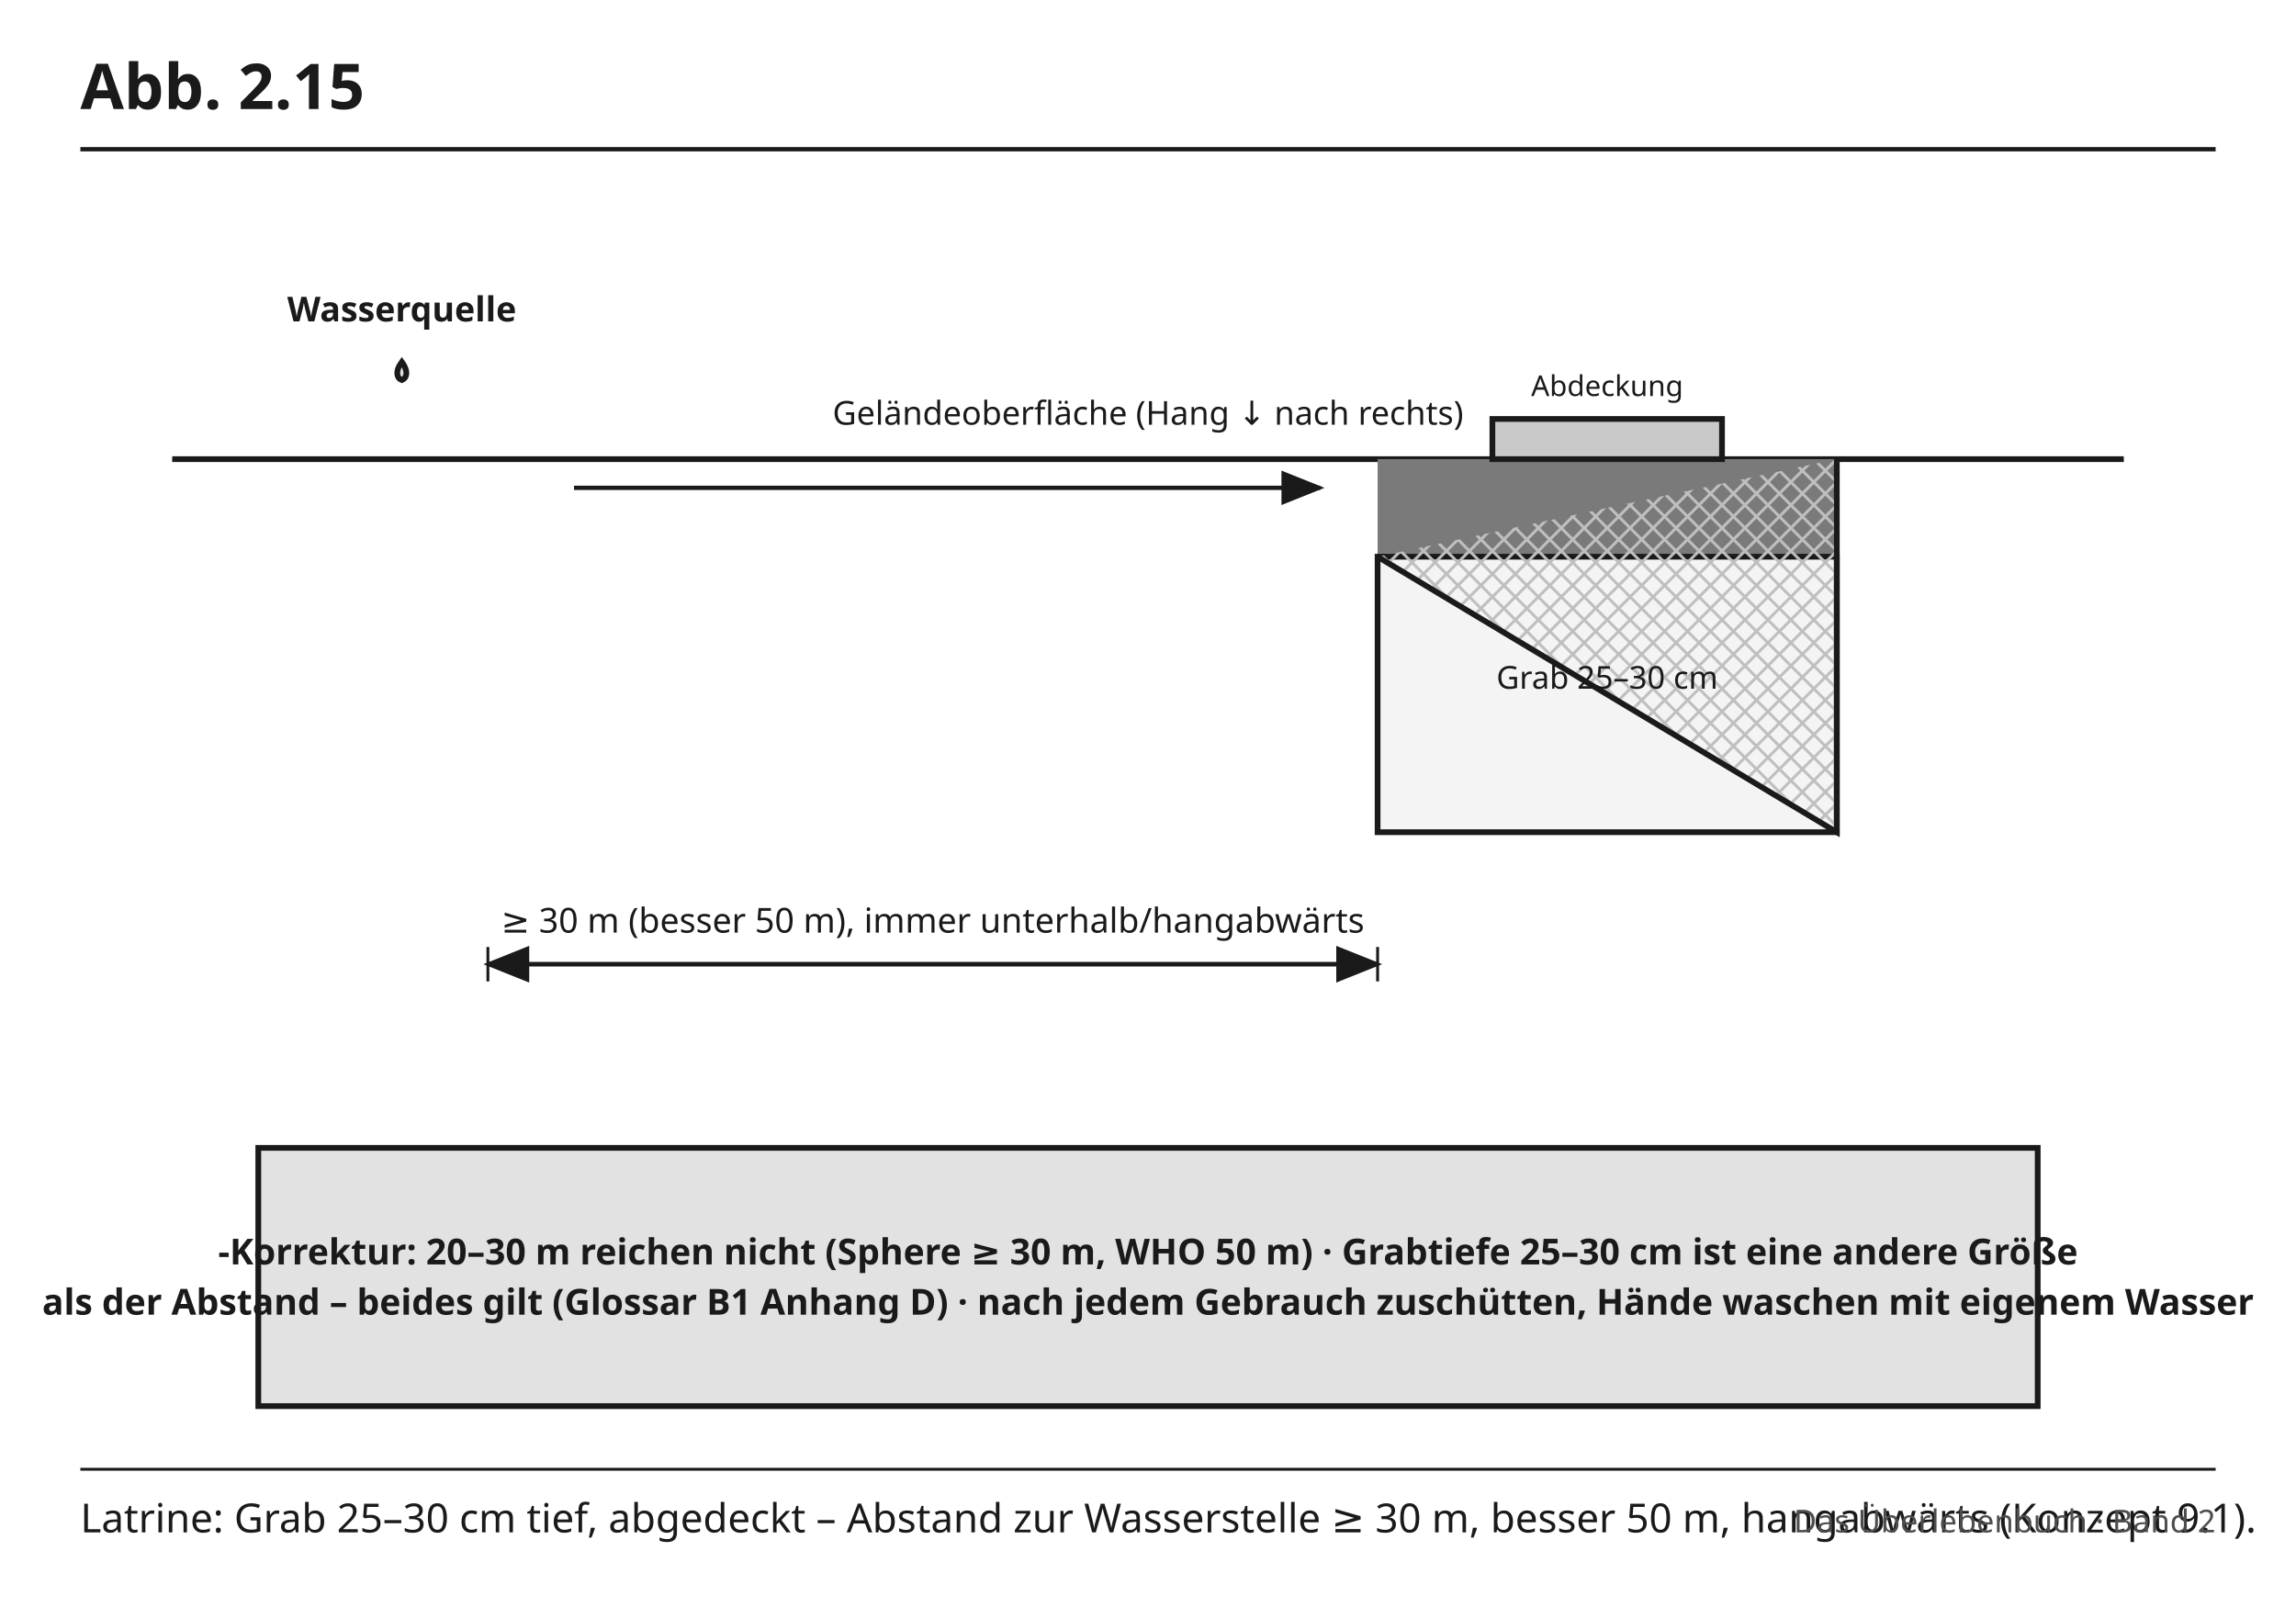
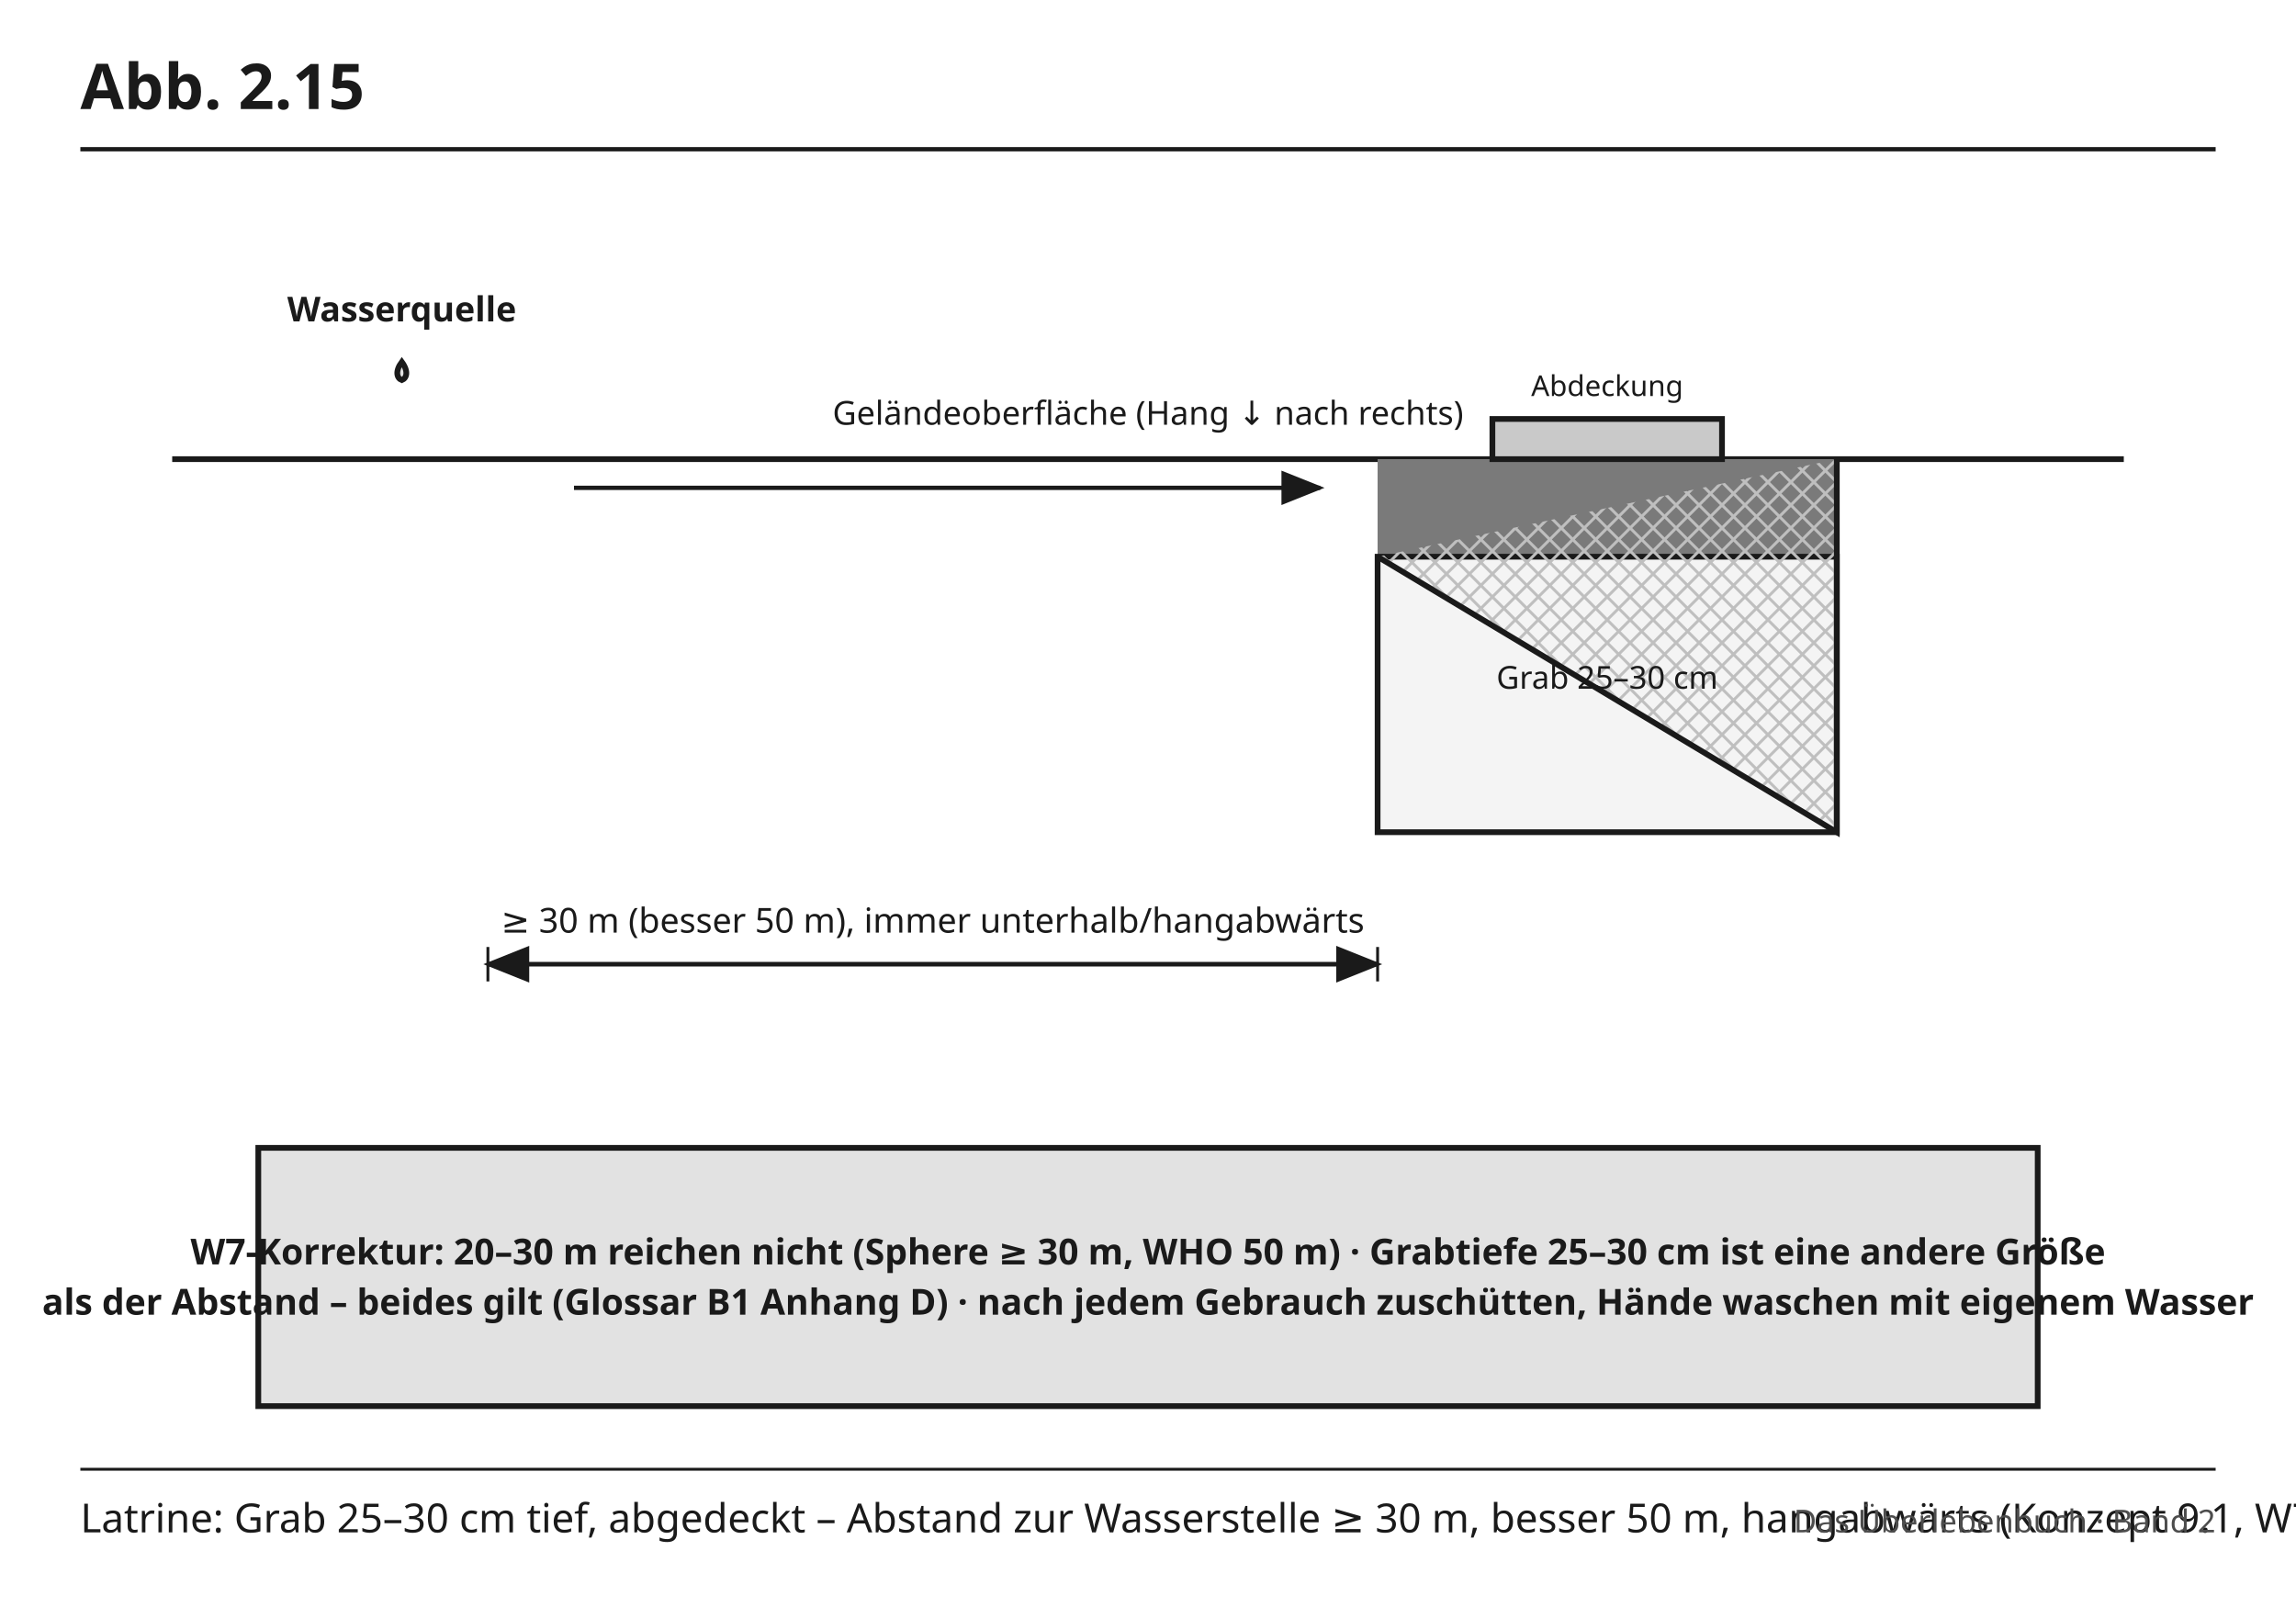
- <svg xmlns="http://www.w3.org/2000/svg" viewBox="0 0 800 560" role="img" aria-label="Abb. 2.15 – Latrine: Grab 25–30 cm tief, abgedeckt – Abstand zur Wasserstelle ≥ 30 m, besser 50 m, hangabwärts (Konzept 9.1).">
+ <svg xmlns="http://www.w3.org/2000/svg" viewBox="0 0 800 560" role="img" aria-label="Abb. 2.15 – Latrine: Grab 25–30 cm tief, abgedeckt – Abstand zur Wasserstelle ≥ 30 m, besser 50 m, hangabwärts (Konzept 9.1, W7).">
  <defs>
    <marker id="ah" markerWidth="10" markerHeight="8" refX="9" refY="4" orient="auto">
      <path d="M0 0 L10 4 L0 8 z" fill="#1a1a1a" />
    </marker>
    <marker id="ahs" markerWidth="10" markerHeight="8" refX="1" refY="4" orient="auto">
      <path d="M10 0 L0 4 L10 8 z" fill="#1a1a1a" />
    </marker>
    <pattern id="hatch" width="8" height="8" patternTransform="rotate(45)" patternUnits="userSpaceOnUse">
      <line x1="0" y1="0" x2="0" y2="8" stroke="#8c8c8c" stroke-width="1.6" />
    </pattern>
    <pattern id="cross" width="8" height="8" patternUnits="userSpaceOnUse">
      <path d="M0 0 L8 8 M8 0 L0 8" stroke="#bfbfbf" stroke-width="1" />
    </pattern>
    <pattern id="dots" width="7" height="7" patternUnits="userSpaceOnUse">
      <circle cx="2" cy="2" r="1.4" fill="#8c8c8c" />
    </pattern>
  </defs>
  <rect x="0" y="0" width="800" height="560" fill="#ffffff" />
  <text x="28" y="38" font-family="sans-serif" font-size="22" text-anchor="start" font-weight="bold" fill="#1a1a1a">Abb. 2.15</text>
  <line x1="28" y1="52" x2="772" y2="52" stroke="#1a1a1a" stroke-width="1.5" />
  <line x1="60" y1="160" x2="740" y2="160" stroke="#1a1a1a" stroke-width="2" />
  <text x="400" y="148" font-family="sans-serif" font-size="11.5" text-anchor="middle" font-weight="normal" fill="#1a1a1a">Geländeoberfläche (Hang ↓ nach rechts)</text>
  <path d="M140 126.1 C 142.47 129.48 141.69 131.82 140 132.47 C 138.31 131.82 137.53 129.48 140 126.1 Z" fill="#e2e2e2" stroke="#1a1a1a" stroke-width="2" />
  <text x="140" y="112" font-family="sans-serif" font-size="12" text-anchor="middle" font-weight="bold" fill="#1a1a1a">Wasserquelle</text>
-   <rect x="480" y="160" width="160" height="34" fill="#7a7a7a" stroke="#1a1a1a" stroke-width="0" />
+   <rect x="480" y="160" width="160" height="34" fill="#7a7a7a" stroke="none" />
  <rect x="480" y="194" width="160" height="96" fill="#f4f4f4" stroke="#1a1a1a" stroke-width="2" />
  <path d="M480 194 L640 290 L640 160" fill="url(#cross)" stroke="#1a1a1a" stroke-width="2" />
  <text x="560" y="240" font-family="sans-serif" font-size="11" text-anchor="middle" font-weight="normal" fill="#1a1a1a">Grab 25–30 cm</text>
  <rect x="520" y="146" width="80" height="14" fill="#c9c9c9" stroke="#1a1a1a" stroke-width="2" />
  <text x="560" y="138" font-family="sans-serif" font-size="10" text-anchor="middle" font-weight="normal" fill="#1a1a1a">Abdeckung</text>
  <line x1="170" y1="330" x2="170" y2="342" stroke="#1a1a1a" stroke-width="1" />
  <line x1="480" y1="330" x2="480" y2="342" stroke="#1a1a1a" stroke-width="1" />
  <line x1="170" y1="336" x2="480" y2="336" stroke="#1a1a1a" stroke-width="1.6" marker-start="url(#ahs)" marker-end="url(#ah)" />
  <text x="325" y="325" font-family="sans-serif" font-size="12" text-anchor="middle" font-weight="normal" fill="#1a1a1a">≥ 30 m (besser 50 m), immer unterhalb/hangabwärts</text>
  <line x1="200" y1="170" x2="460" y2="170" stroke="#1a1a1a" stroke-width="1.5" marker-end="url(#ah)" />
  <text x="330" y="152" font-family="sans-serif" font-size="1" text-anchor="start" font-weight="normal" fill="#1a1a1a" />
  <rect x="90" y="400" width="620" height="90" fill="#e2e2e2" stroke="#1a1a1a" stroke-width="2" />
-   <text x="400" y="440.625" font-family="sans-serif" font-size="12.5" text-anchor="middle" font-weight="bold" fill="#1a1a1a">-Korrektur: 20–30 m reichen nicht (Sphere ≥ 30 m, WHO 50 m) · Grabtiefe 25–30 cm ist eine andere Größe</text>
+   <text x="400" y="440.625" font-family="sans-serif" font-size="12.5" text-anchor="middle" font-weight="bold" fill="#1a1a1a">W7-Korrektur: 20–30 m reichen nicht (Sphere ≥ 30 m, WHO 50 m) · Grabtiefe 25–30 cm ist eine andere Größe</text>
  <text x="400" y="458.125" font-family="sans-serif" font-size="12.5" text-anchor="middle" font-weight="bold" fill="#1a1a1a">als der Abstand – beides gilt (Glossar B1 Anhang D) · nach jedem Gebrauch zuschütten, Hände waschen mit eigenem Wasser</text>
  <line x1="28" y1="512" x2="772" y2="512" stroke="#1a1a1a" stroke-width="1" />
-   <text x="28" y="534" font-family="sans-serif" font-size="14" text-anchor="start" font-weight="normal" fill="#1a1a1a">Latrine: Grab 25–30 cm tief, abgedeckt – Abstand zur Wasserstelle ≥ 30 m, besser 50 m, hangabwärts (Konzept 9.1).</text>
+   <text x="28" y="534" font-family="sans-serif" font-size="14" text-anchor="start" font-weight="normal" fill="#1a1a1a">Latrine: Grab 25–30 cm tief, abgedeckt – Abstand zur Wasserstelle ≥ 30 m, besser 50 m, hangabwärts (Konzept 9.1, W7).</text>
  <text x="772" y="534" font-family="sans-serif" font-size="11" text-anchor="end" font-weight="normal" fill="#4d4d4d">Das Überlebenbuch · Band 2</text>
</svg>
